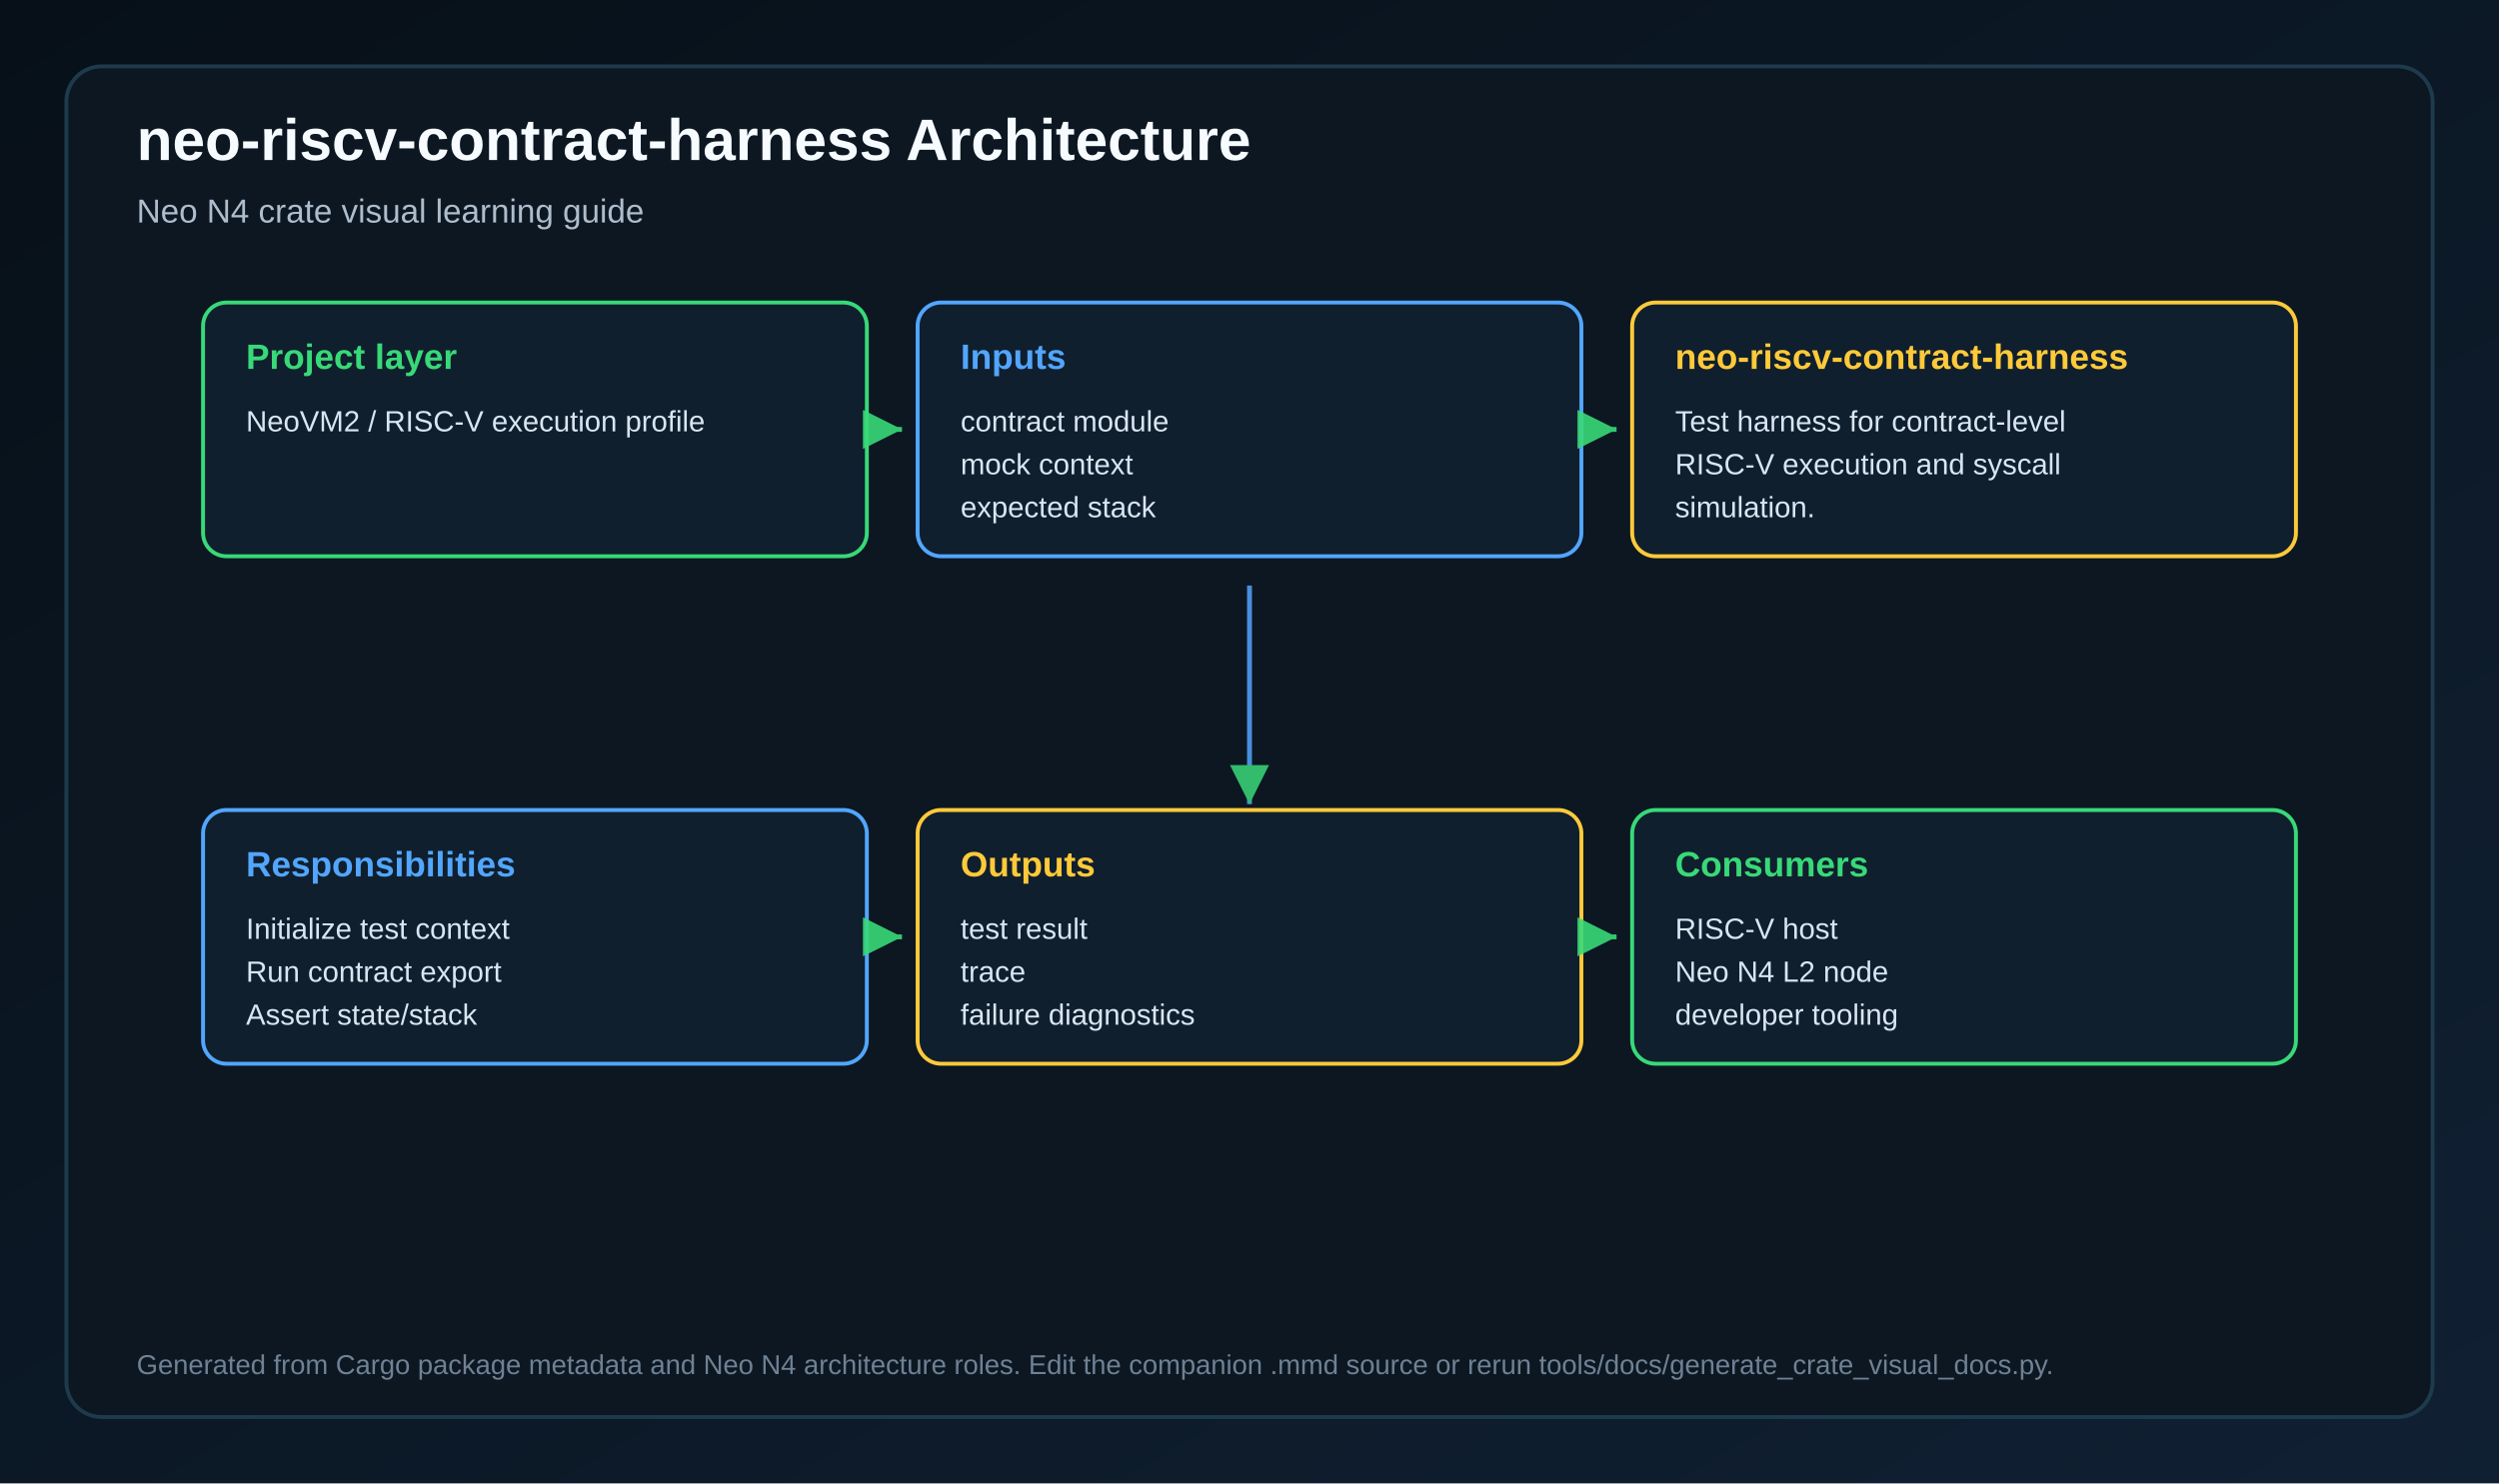
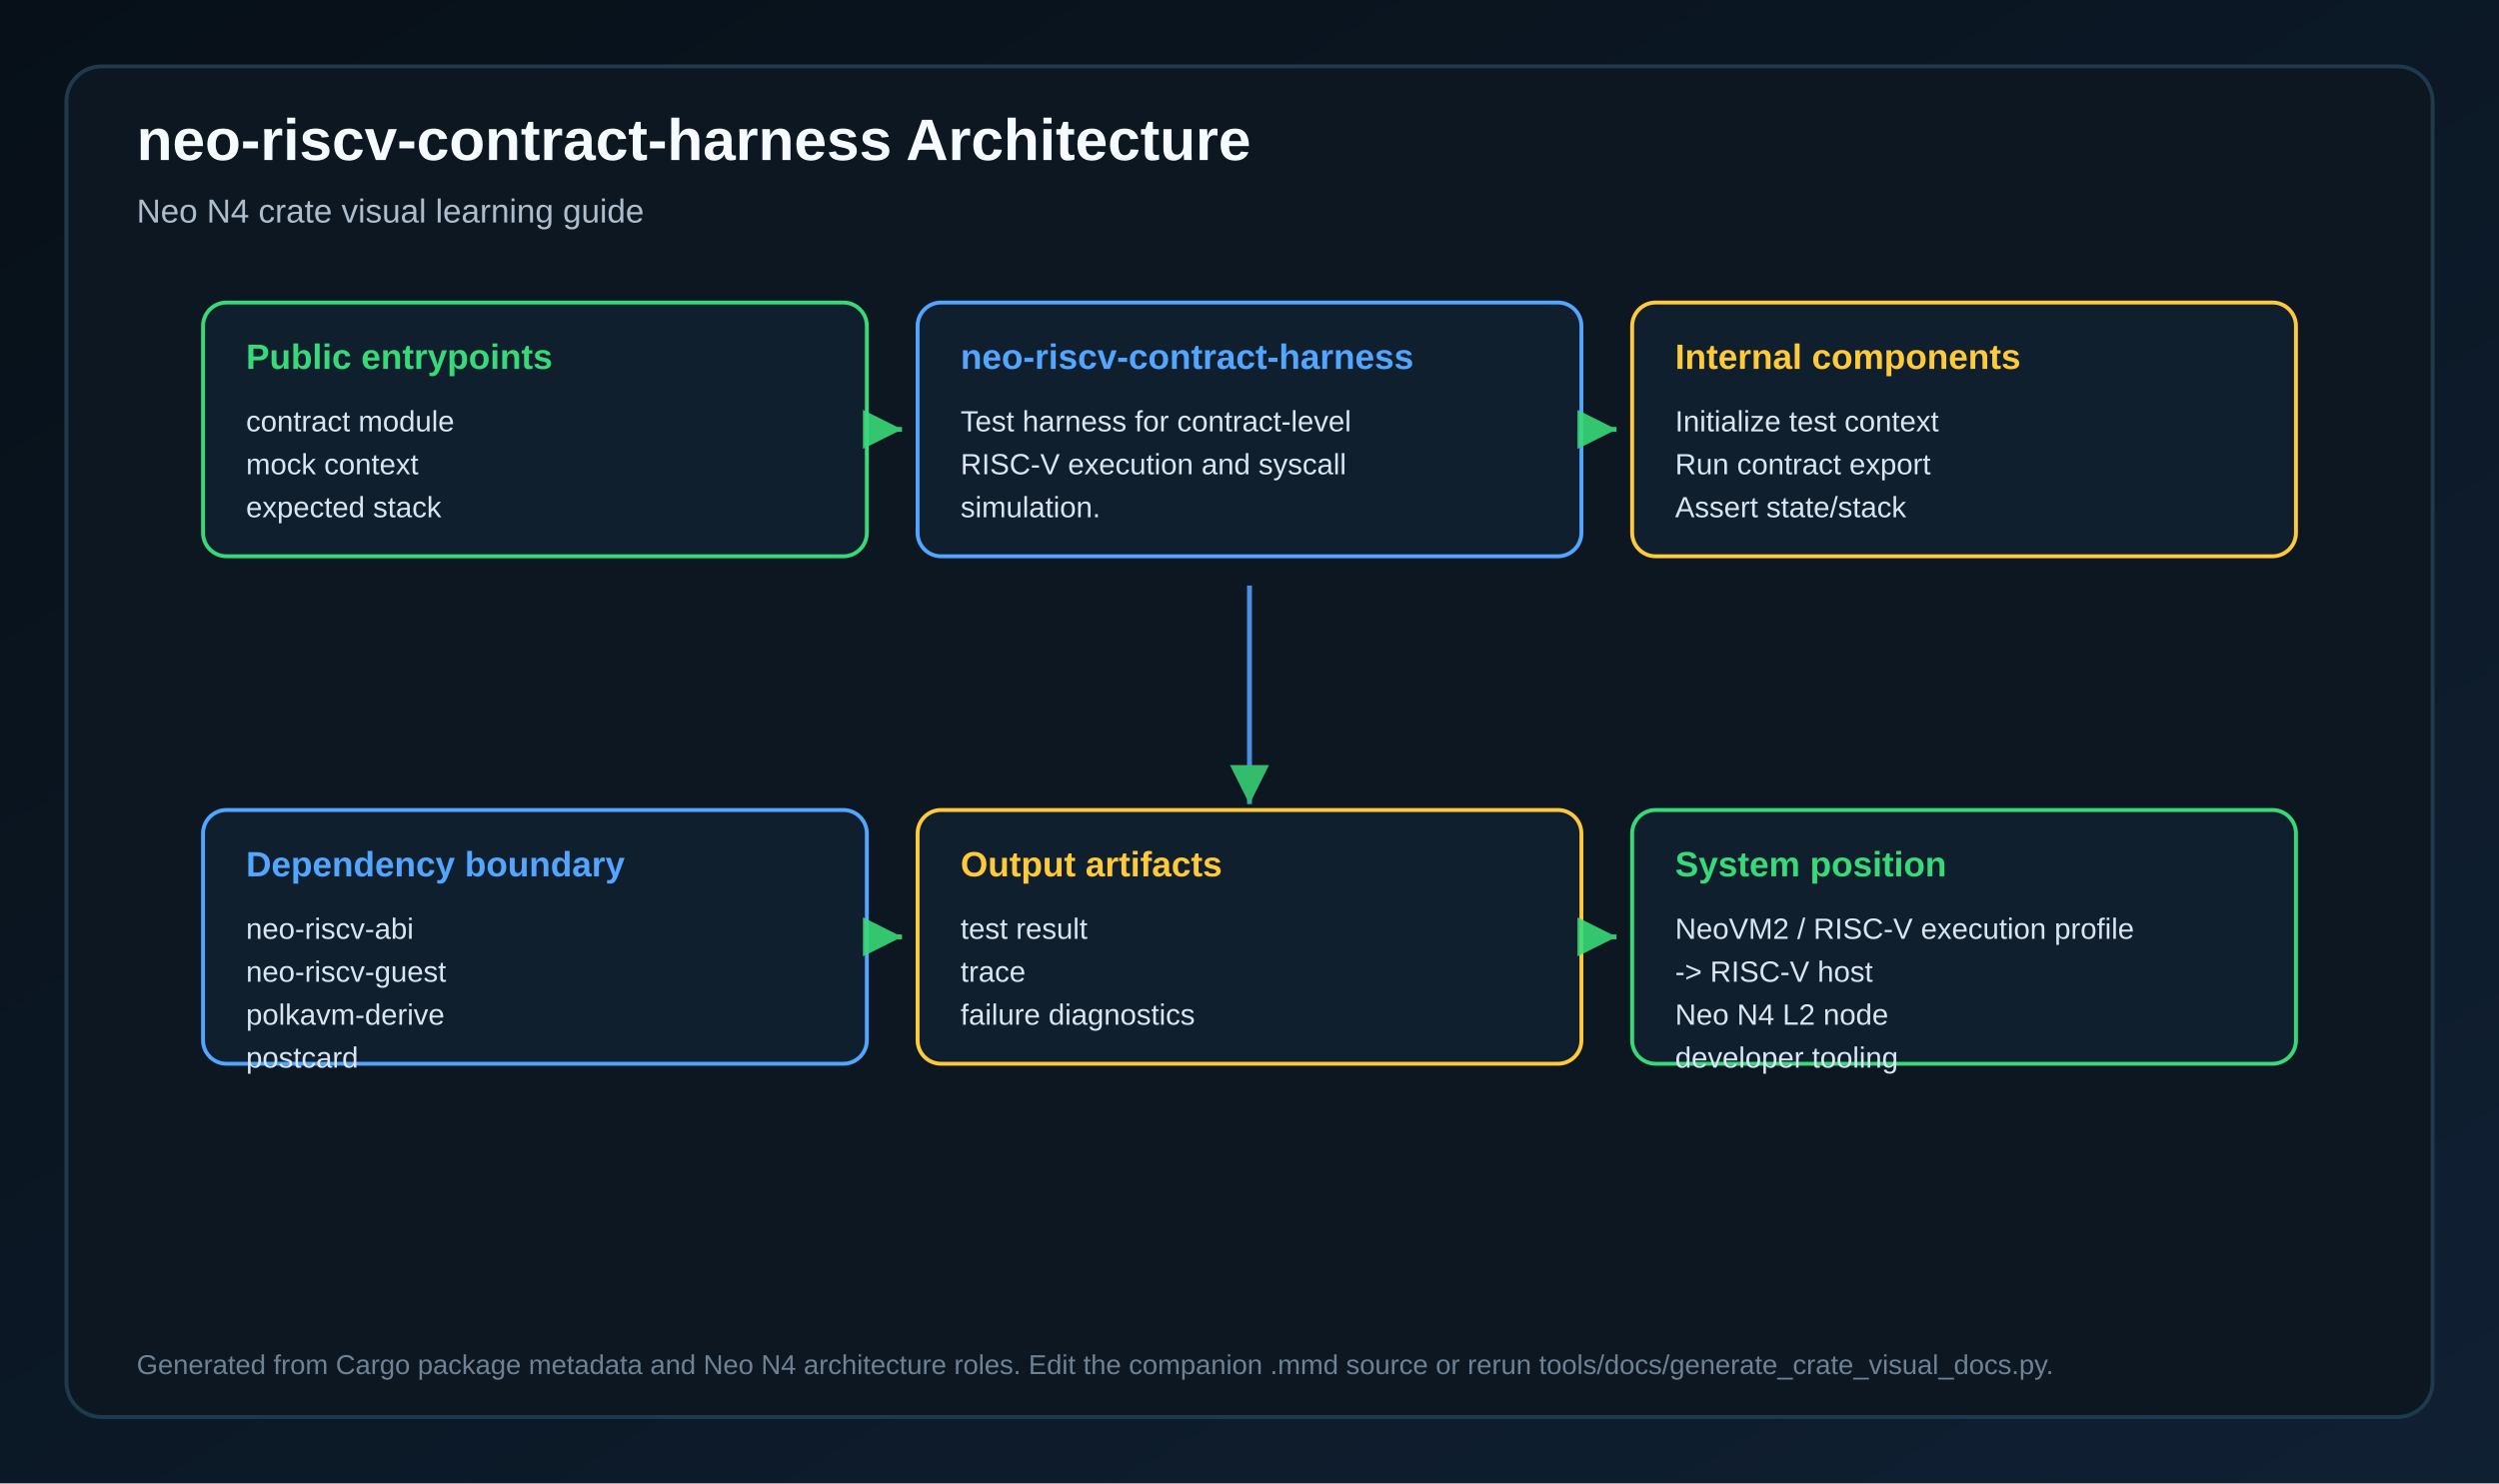
<svg xmlns="http://www.w3.org/2000/svg" width="1280" height="760" viewBox="0 0 1280 760" role="img" aria-label="neo-riscv-contract-harness Architecture">
  <defs>
    <linearGradient id="bg" x1="0" x2="1" y1="0" y2="1">
      <stop offset="0" stop-color="#071018" />
      <stop offset="1" stop-color="#102033" />
    </linearGradient>
    <marker id="arrow" markerWidth="12" markerHeight="12" refX="10" refY="6" orient="auto">
      <path d="M2,2 L10,6 L2,10 Z" fill="#38d978" />
    </marker>
  </defs>
  <rect x="0" y="0" width="1280" height="760" fill="url(#bg)" />
  <rect x="34" y="34" width="1212" height="692" rx="18" fill="#0c1722" stroke="#1e3a4d" stroke-width="2" />
  <text x="70" y="82" fill="#f6fbff" font-size="30" font-family="Segoe UI, Arial, sans-serif" font-weight="700">neo-riscv-contract-harness Architecture</text>
  <text x="70" y="114" fill="#aebdcc" font-size="17" font-family="Segoe UI, Arial, sans-serif">Neo N4 crate visual learning guide</text>
  <rect x="104" y="155" width="340" height="130" rx="12" fill="#101f2d" stroke="#38d978" stroke-width="2" />
-   <text x="126" y="189" fill="#38d978" font-size="18" font-family="Segoe UI, Arial, sans-serif" font-weight="700">Project layer</text>
-   <text x="126" y="221" fill="#d9e6f2" font-size="15" font-family="Segoe UI, Arial, sans-serif">NeoVM2 / RISC-V execution profile</text>
+   <text x="126" y="189" fill="#38d978" font-size="18" font-family="Segoe UI, Arial, sans-serif" font-weight="700">Public entrypoints</text>
+   <text x="126" y="221" fill="#d9e6f2" font-size="15" font-family="Segoe UI, Arial, sans-serif">contract module</text>
+   <text x="126" y="243" fill="#d9e6f2" font-size="15" font-family="Segoe UI, Arial, sans-serif">mock context</text>
+   <text x="126" y="265" fill="#d9e6f2" font-size="15" font-family="Segoe UI, Arial, sans-serif">expected stack</text>
  <rect x="470" y="155" width="340" height="130" rx="12" fill="#101f2d" stroke="#52a6ff" stroke-width="2" />
-   <text x="492" y="189" fill="#52a6ff" font-size="18" font-family="Segoe UI, Arial, sans-serif" font-weight="700">Inputs</text>
-   <text x="492" y="221" fill="#d9e6f2" font-size="15" font-family="Segoe UI, Arial, sans-serif">contract module</text>
-   <text x="492" y="243" fill="#d9e6f2" font-size="15" font-family="Segoe UI, Arial, sans-serif">mock context</text>
-   <text x="492" y="265" fill="#d9e6f2" font-size="15" font-family="Segoe UI, Arial, sans-serif">expected stack</text>
+   <text x="492" y="189" fill="#52a6ff" font-size="18" font-family="Segoe UI, Arial, sans-serif" font-weight="700">neo-riscv-contract-harness</text>
+   <text x="492" y="221" fill="#d9e6f2" font-size="15" font-family="Segoe UI, Arial, sans-serif">Test harness for contract-level</text>
+   <text x="492" y="243" fill="#d9e6f2" font-size="15" font-family="Segoe UI, Arial, sans-serif">RISC-V execution and syscall</text>
+   <text x="492" y="265" fill="#d9e6f2" font-size="15" font-family="Segoe UI, Arial, sans-serif">simulation.</text>
  <line x1="452" y1="220" x2="462" y2="220" stroke="#38d978" stroke-width="2.5" marker-end="url(#arrow)" opacity="0.9" />
  <rect x="836" y="155" width="340" height="130" rx="12" fill="#101f2d" stroke="#ffca3a" stroke-width="2" />
-   <text x="858" y="189" fill="#ffca3a" font-size="18" font-family="Segoe UI, Arial, sans-serif" font-weight="700">neo-riscv-contract-harness</text>
-   <text x="858" y="221" fill="#d9e6f2" font-size="15" font-family="Segoe UI, Arial, sans-serif">Test harness for contract-level</text>
-   <text x="858" y="243" fill="#d9e6f2" font-size="15" font-family="Segoe UI, Arial, sans-serif">RISC-V execution and syscall</text>
-   <text x="858" y="265" fill="#d9e6f2" font-size="15" font-family="Segoe UI, Arial, sans-serif">simulation.</text>
+   <text x="858" y="189" fill="#ffca3a" font-size="18" font-family="Segoe UI, Arial, sans-serif" font-weight="700">Internal components</text>
+   <text x="858" y="221" fill="#d9e6f2" font-size="15" font-family="Segoe UI, Arial, sans-serif">Initialize test context</text>
+   <text x="858" y="243" fill="#d9e6f2" font-size="15" font-family="Segoe UI, Arial, sans-serif">Run contract export</text>
+   <text x="858" y="265" fill="#d9e6f2" font-size="15" font-family="Segoe UI, Arial, sans-serif">Assert state/stack</text>
  <line x1="818" y1="220" x2="828" y2="220" stroke="#38d978" stroke-width="2.5" marker-end="url(#arrow)" opacity="0.9" />
  <rect x="104" y="415" width="340" height="130" rx="12" fill="#101f2d" stroke="#52a6ff" stroke-width="2" />
-   <text x="126" y="449" fill="#52a6ff" font-size="18" font-family="Segoe UI, Arial, sans-serif" font-weight="700">Responsibilities</text>
-   <text x="126" y="481" fill="#d9e6f2" font-size="15" font-family="Segoe UI, Arial, sans-serif">Initialize test context</text>
-   <text x="126" y="503" fill="#d9e6f2" font-size="15" font-family="Segoe UI, Arial, sans-serif">Run contract export</text>
-   <text x="126" y="525" fill="#d9e6f2" font-size="15" font-family="Segoe UI, Arial, sans-serif">Assert state/stack</text>
+   <text x="126" y="449" fill="#52a6ff" font-size="18" font-family="Segoe UI, Arial, sans-serif" font-weight="700">Dependency boundary</text>
+   <text x="126" y="481" fill="#d9e6f2" font-size="15" font-family="Segoe UI, Arial, sans-serif">neo-riscv-abi</text>
+   <text x="126" y="503" fill="#d9e6f2" font-size="15" font-family="Segoe UI, Arial, sans-serif">neo-riscv-guest</text>
+   <text x="126" y="525" fill="#d9e6f2" font-size="15" font-family="Segoe UI, Arial, sans-serif">polkavm-derive</text>
+   <text x="126" y="547" fill="#d9e6f2" font-size="15" font-family="Segoe UI, Arial, sans-serif">postcard</text>
  <rect x="470" y="415" width="340" height="130" rx="12" fill="#101f2d" stroke="#ffca3a" stroke-width="2" />
-   <text x="492" y="449" fill="#ffca3a" font-size="18" font-family="Segoe UI, Arial, sans-serif" font-weight="700">Outputs</text>
+   <text x="492" y="449" fill="#ffca3a" font-size="18" font-family="Segoe UI, Arial, sans-serif" font-weight="700">Output artifacts</text>
  <text x="492" y="481" fill="#d9e6f2" font-size="15" font-family="Segoe UI, Arial, sans-serif">test result</text>
  <text x="492" y="503" fill="#d9e6f2" font-size="15" font-family="Segoe UI, Arial, sans-serif">trace</text>
  <text x="492" y="525" fill="#d9e6f2" font-size="15" font-family="Segoe UI, Arial, sans-serif">failure diagnostics</text>
  <line x1="452" y1="480" x2="462" y2="480" stroke="#38d978" stroke-width="2.5" marker-end="url(#arrow)" opacity="0.9" />
  <rect x="836" y="415" width="340" height="130" rx="12" fill="#101f2d" stroke="#38d978" stroke-width="2" />
-   <text x="858" y="449" fill="#38d978" font-size="18" font-family="Segoe UI, Arial, sans-serif" font-weight="700">Consumers</text>
-   <text x="858" y="481" fill="#d9e6f2" font-size="15" font-family="Segoe UI, Arial, sans-serif">RISC-V host</text>
-   <text x="858" y="503" fill="#d9e6f2" font-size="15" font-family="Segoe UI, Arial, sans-serif">Neo N4 L2 node</text>
-   <text x="858" y="525" fill="#d9e6f2" font-size="15" font-family="Segoe UI, Arial, sans-serif">developer tooling</text>
+   <text x="858" y="449" fill="#38d978" font-size="18" font-family="Segoe UI, Arial, sans-serif" font-weight="700">System position</text>
+   <text x="858" y="481" fill="#d9e6f2" font-size="15" font-family="Segoe UI, Arial, sans-serif">NeoVM2 / RISC-V execution profile</text>
+   <text x="858" y="503" fill="#d9e6f2" font-size="15" font-family="Segoe UI, Arial, sans-serif">-&gt; RISC-V host</text>
+   <text x="858" y="525" fill="#d9e6f2" font-size="15" font-family="Segoe UI, Arial, sans-serif">Neo N4 L2 node</text>
+   <text x="858" y="547" fill="#d9e6f2" font-size="15" font-family="Segoe UI, Arial, sans-serif">developer tooling</text>
  <line x1="818" y1="480" x2="828" y2="480" stroke="#38d978" stroke-width="2.5" marker-end="url(#arrow)" opacity="0.9" />
  <path d="M640 300 C640 350 640 370 640 412" stroke="#52a6ff" stroke-width="2.5" fill="none" marker-end="url(#arrow)" opacity="0.85" />
  <text x="70" y="704" fill="#6f8194" font-size="14" font-family="Segoe UI, Arial, sans-serif">Generated from Cargo package metadata and Neo N4 architecture roles. Edit the companion .mmd source or rerun tools/docs/generate_crate_visual_docs.py.</text>
</svg>
